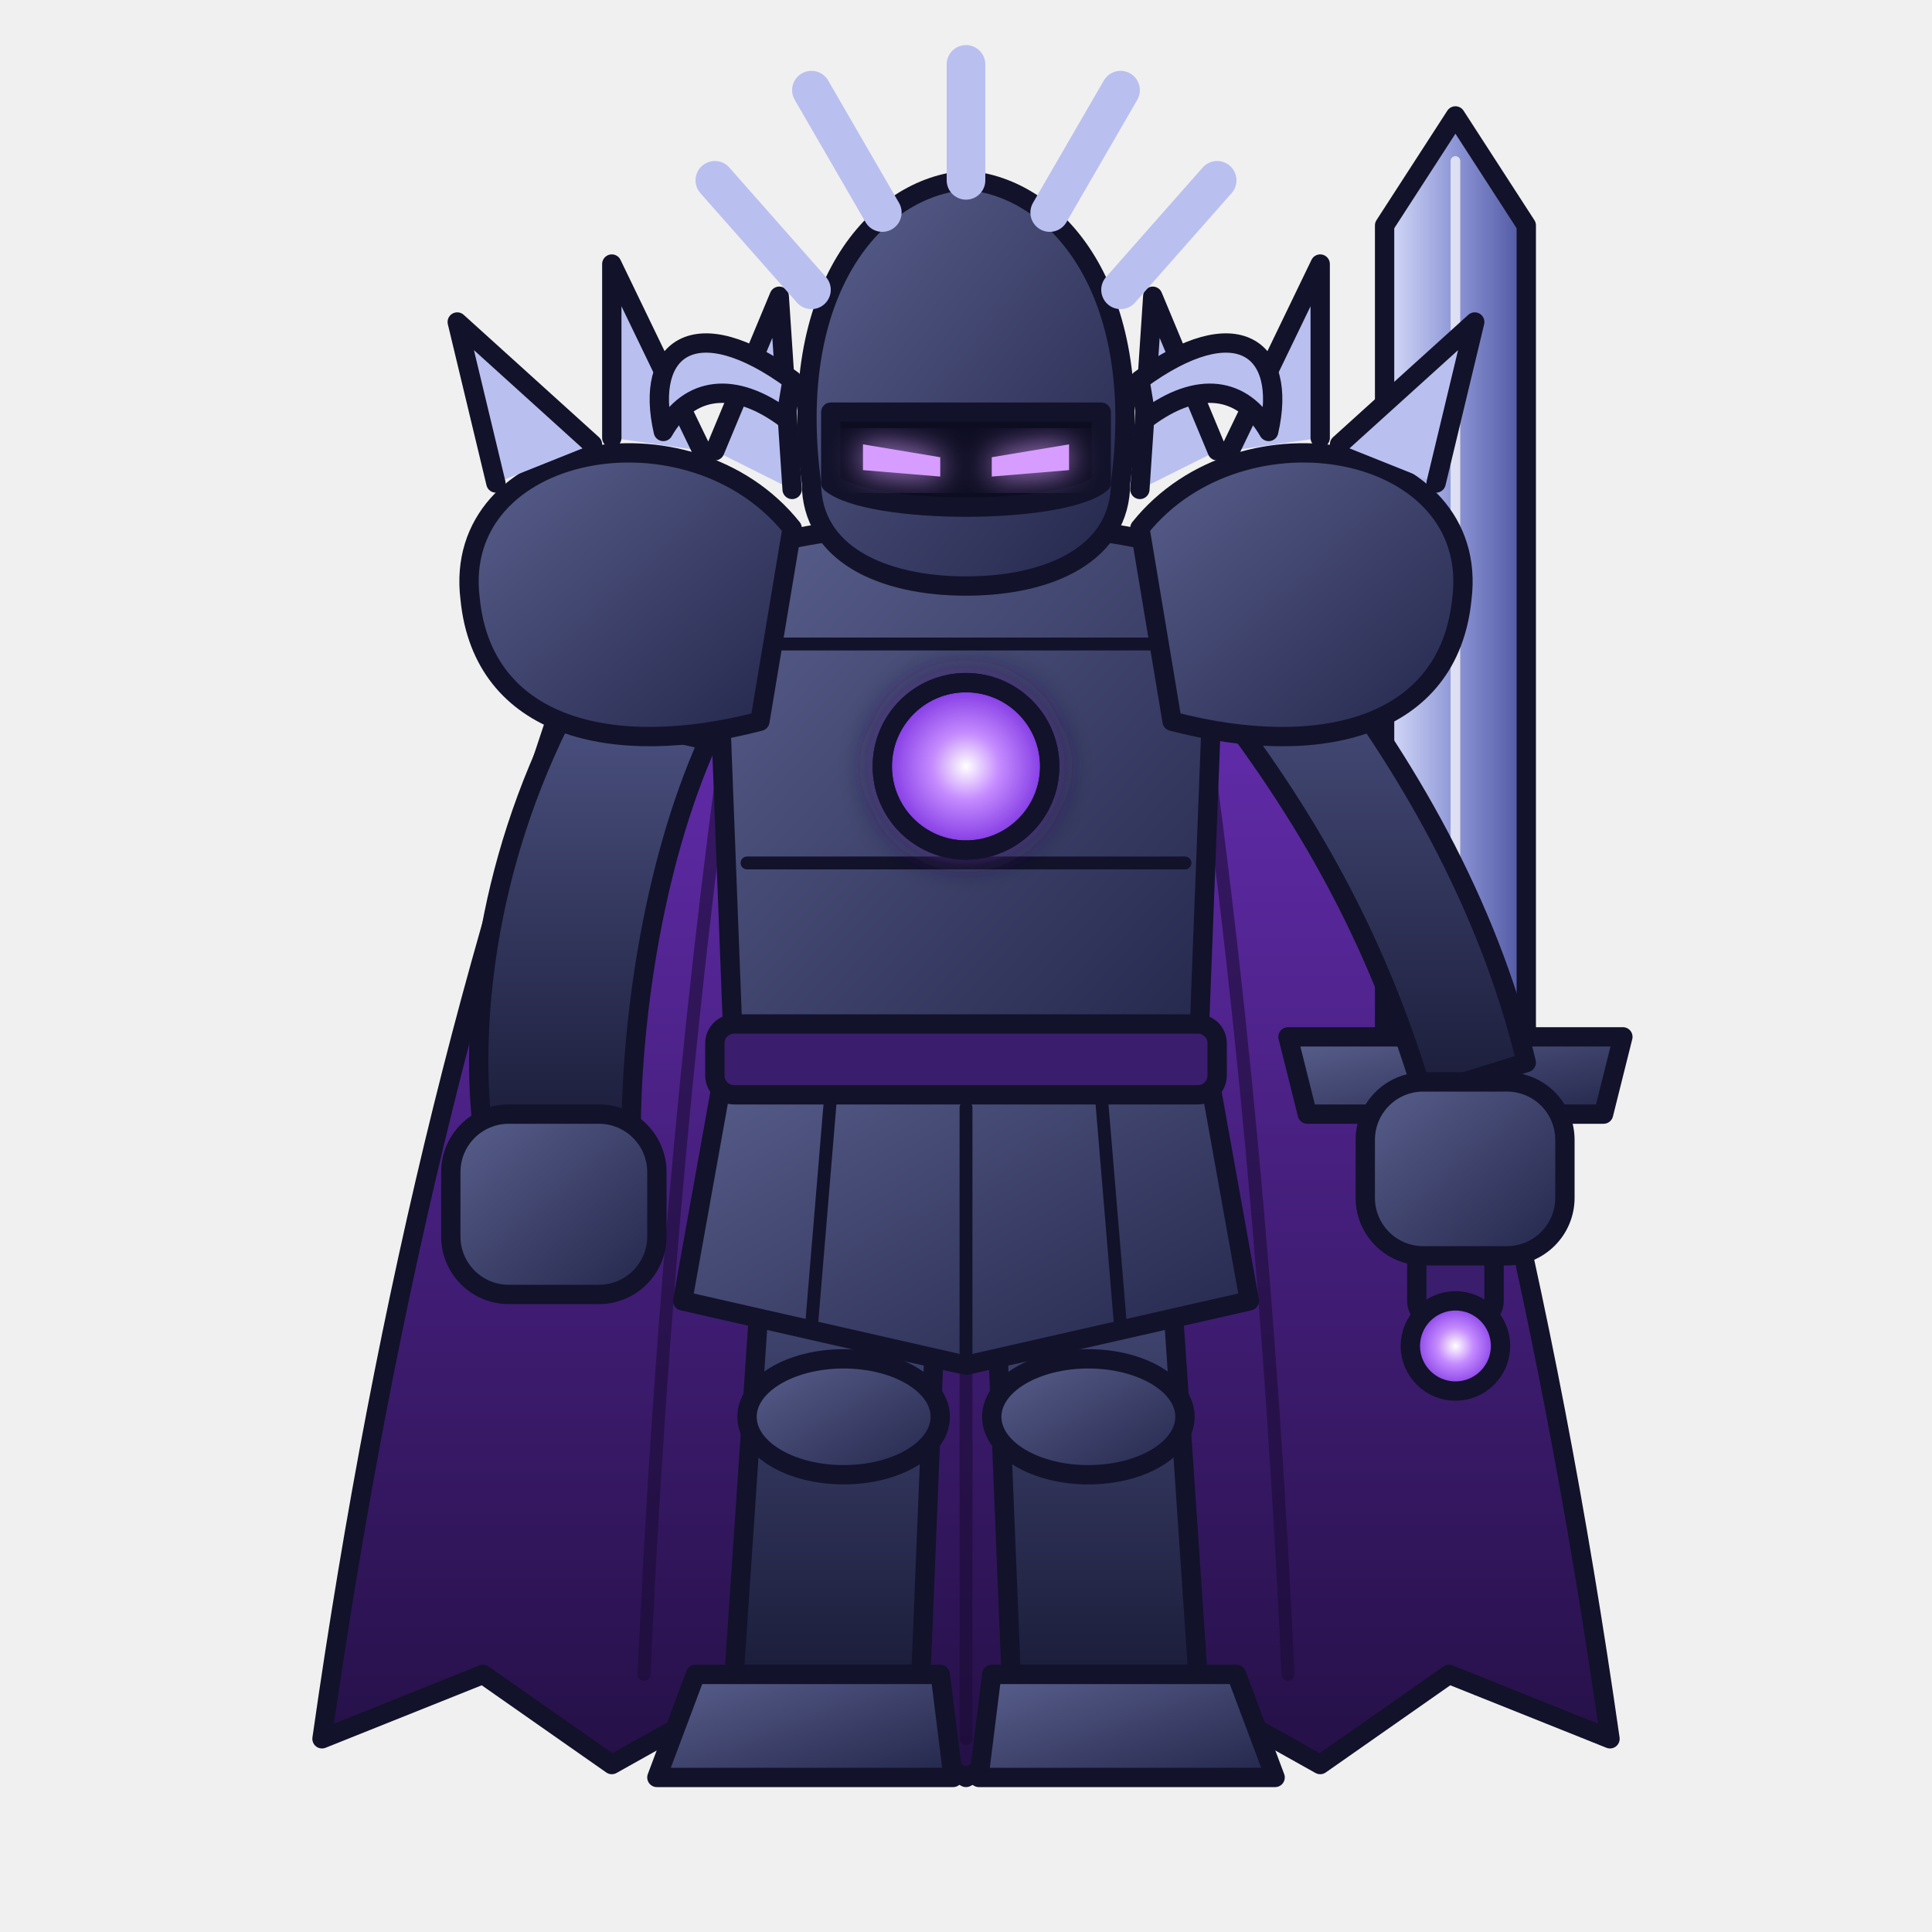
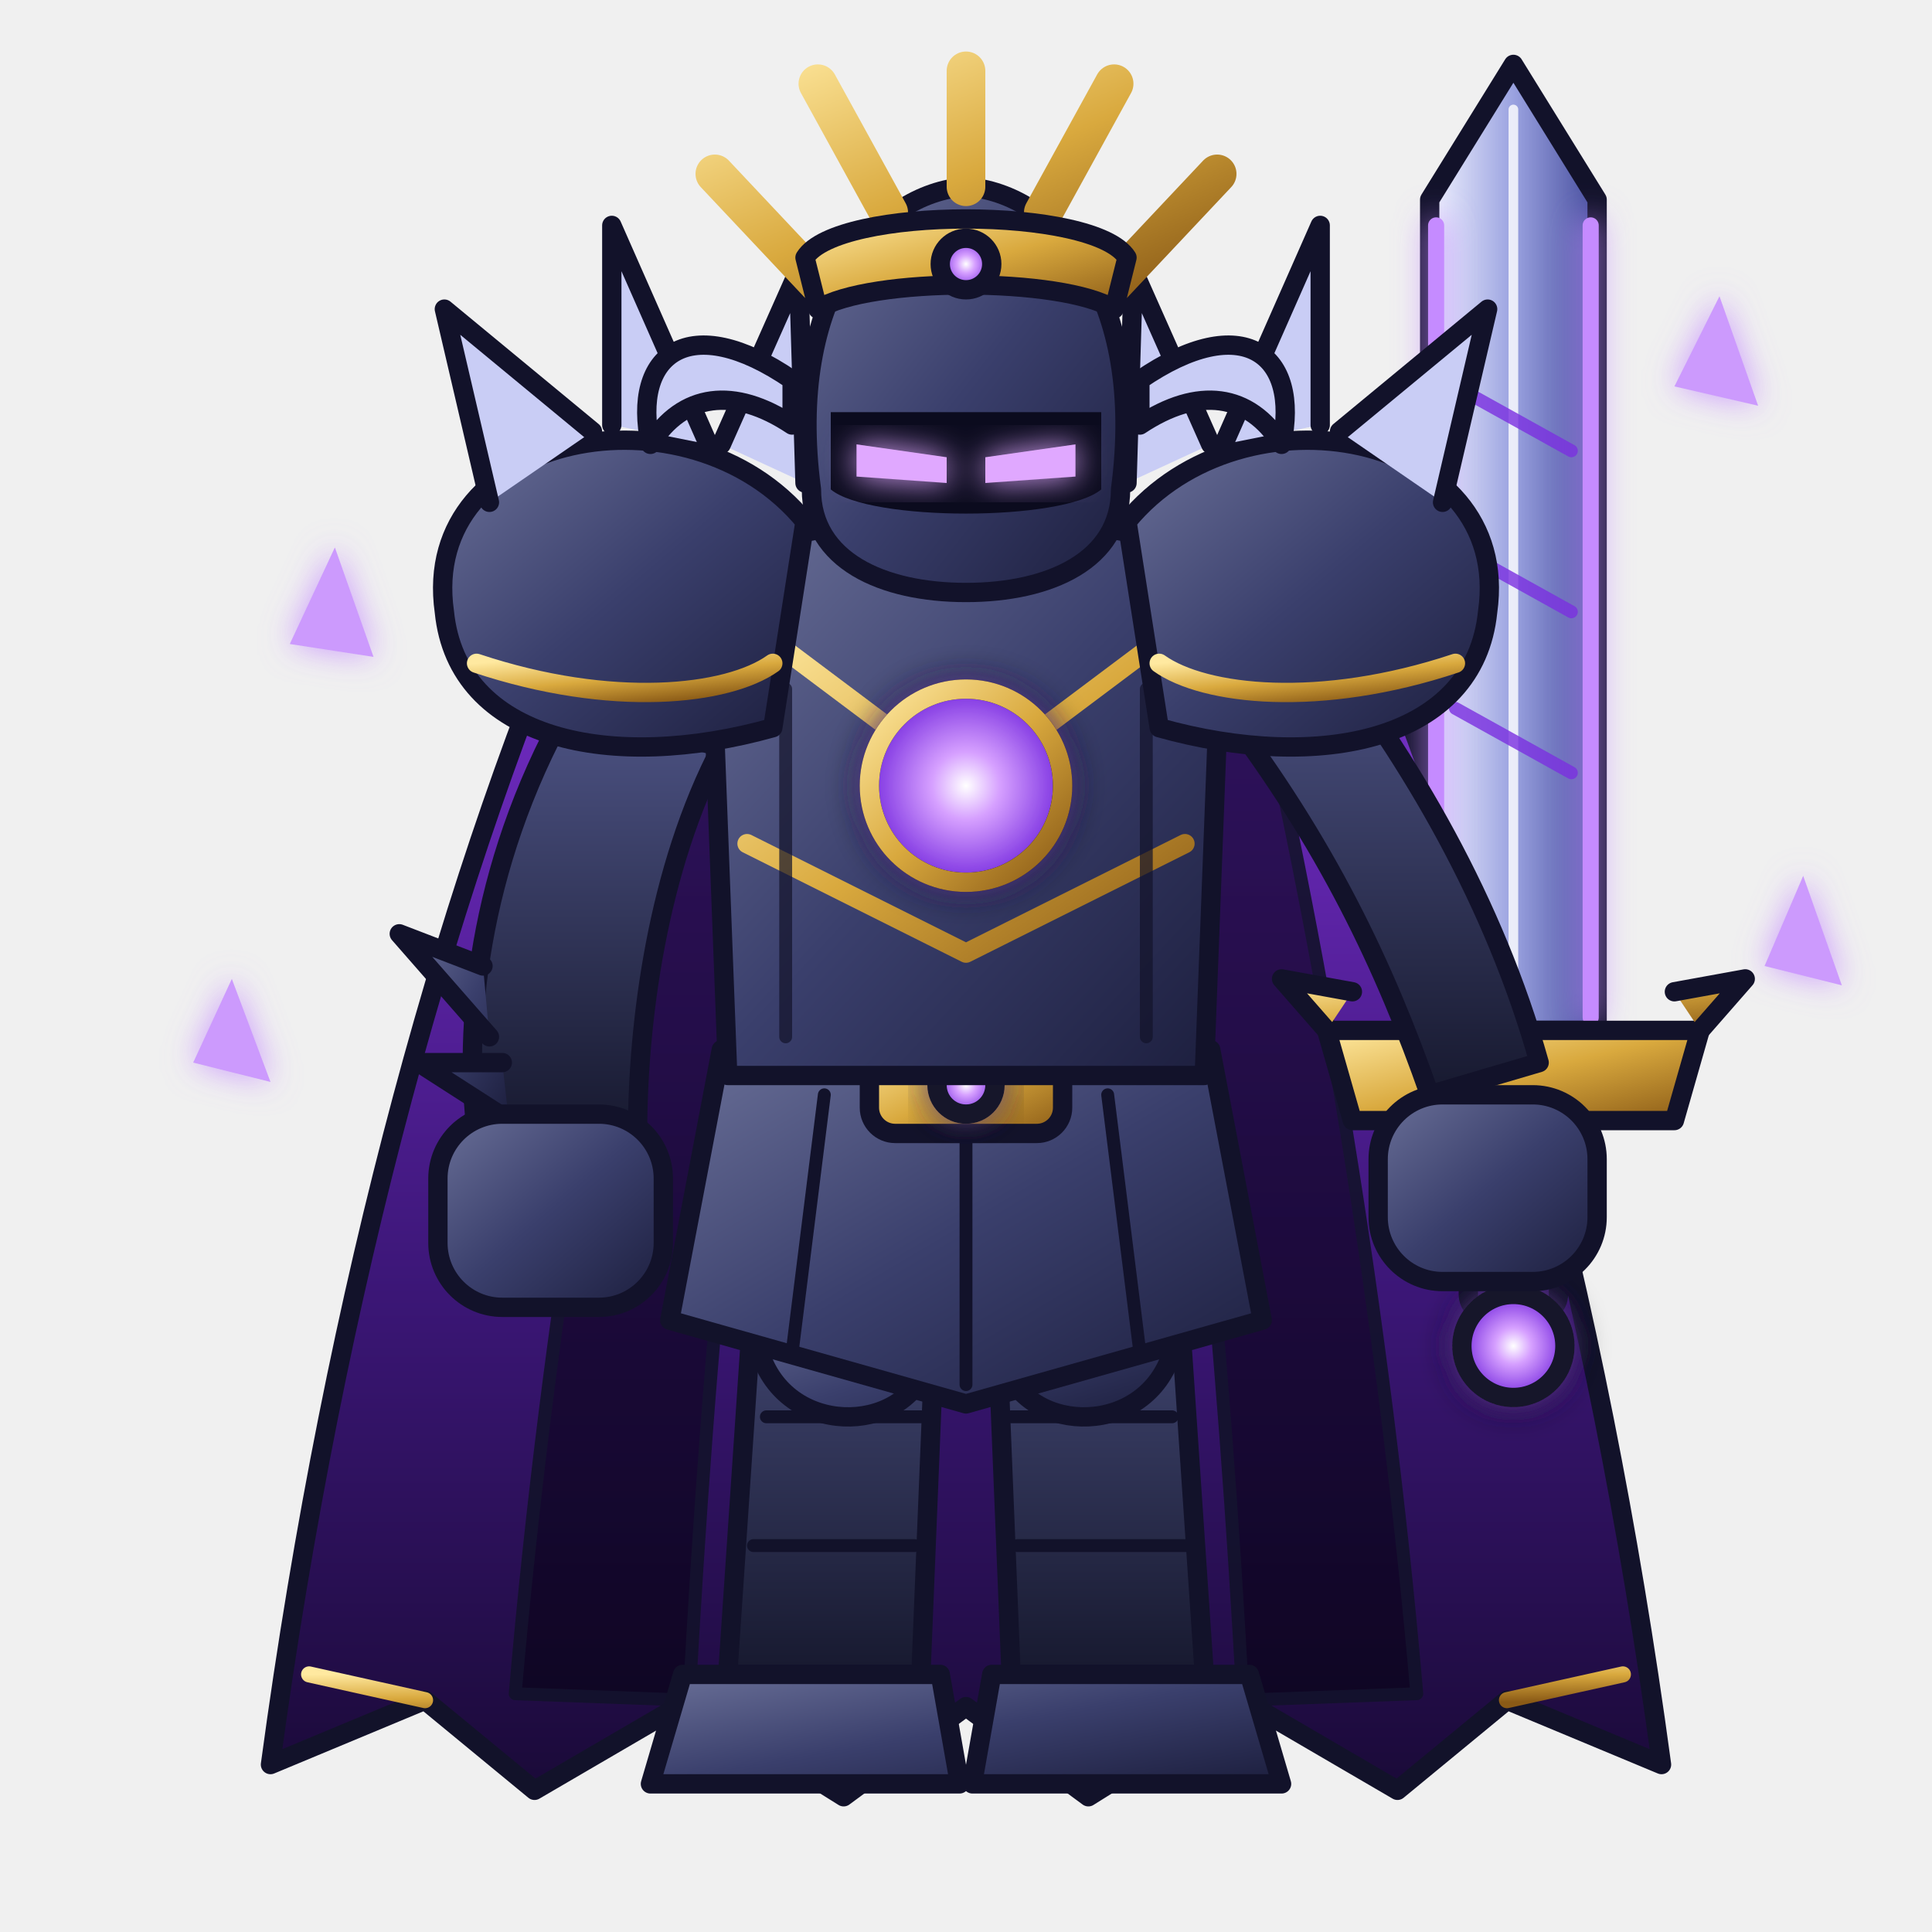
<svg xmlns="http://www.w3.org/2000/svg" viewBox="0 0 600 600">
  <defs>
    <linearGradient id="steel" x1="0" y1="0" x2="1" y2="1">
-       <stop offset="0" stop-color="#5a608e" />
-       <stop offset="1" stop-color="#23264a" />
+       <stop offset="0" stop-color="#6a7098" />
+       <stop offset=".5" stop-color="#3a3f6c" />
+       <stop offset="1" stop-color="#1c1e3d" />
    </linearGradient>
    <linearGradient id="steel2" x1="0" y1="0" x2="0" y2="1">
-       <stop offset="0" stop-color="#4b5180" />
-       <stop offset="1" stop-color="#1b1d3a" />
+       <stop offset="0" stop-color="#4d5384" />
+       <stop offset="1" stop-color="#17192f" />
+     </linearGradient>
+     <linearGradient id="gold" x1="0" y1="0" x2="1" y2="1">
+       <stop offset="0" stop-color="#ffe9a0" />
+       <stop offset=".5" stop-color="#d9a93e" />
+       <stop offset="1" stop-color="#8a5a16" />
    </linearGradient>
    <linearGradient id="cape" x1="0" y1="0" x2="0" y2="1">
-       <stop offset="0" stop-color="#6a2fb8" />
-       <stop offset="1" stop-color="#241046" />
+       <stop offset="0" stop-color="#7a2fd0" />
+       <stop offset=".6" stop-color="#3b1676" />
+       <stop offset="1" stop-color="#1a0a38" />
+     </linearGradient>
+     <linearGradient id="capein" x1="0" y1="0" x2="0" y2="1">
+       <stop offset="0" stop-color="#2a0f55" />
+       <stop offset="1" stop-color="#0d0520" />
    </linearGradient>
    <linearGradient id="blade" x1="0" y1="0" x2="1" y2="0">
-       <stop offset="0" stop-color="#d9defa" />
-       <stop offset=".5" stop-color="#8d96d6" />
-       <stop offset="1" stop-color="#4d54a0" />
+       <stop offset="0" stop-color="#f1f3ff" />
+       <stop offset=".5" stop-color="#9aa2e0" />
+       <stop offset="1" stop-color="#454c9c" />
    </linearGradient>
    <radialGradient id="gem">
      <stop offset="0" stop-color="#fff" />
-       <stop offset=".4" stop-color="#c58bff" />
+       <stop offset=".35" stop-color="#d6a0ff" />
      <stop offset="1" stop-color="#7a2fe0" />
    </radialGradient>
    <filter id="glow" x="-50%" y="-50%" width="200%" height="200%">
      <feGaussianBlur stdDeviation="5" result="b" />
      <feMerge>
        <feMergeNode in="b" />
        <feMergeNode in="SourceGraphic" />
      </feMerge>
    </filter>
  </defs>
+   <g fill="#c58bff" opacity=".85" filter="url(#glow)" stroke="none">
+     <path d="M90 200 L104 170 L116 204 Z M60 330 L72 304 L84 336 Z M520 120 L534 92 L546 126 Z M548 300 L560 272 L572 306 Z M120 450 L130 424 L142 454 Z" />
+   </g>
  <g stroke="#12122a" stroke-width="6" stroke-linejoin="round" stroke-linecap="round">
-     <path d="M190 175 C150 280 120 400 100 540 L150 520 L190 548 L240 520 L300 552 L360 520 L410 548 L450 520 L500 540 C480 400 450 280 410 175 Z" fill="url(#cape)" />
-     <path d="M230 200 C215 300 205 410 200 520 M300 210 L300 540 M370 200 C385 300 395 410 400 520" fill="none" stroke="#1a0b36" stroke-width="4" opacity=".6" />
-     <path d="M452 36 L474 70 L474 322 L430 322 L430 70 Z" fill="url(#blade)" />
-     <path d="M452 50 L452 320" stroke="#fff" stroke-width="3" opacity=".7" fill="none" />
-     <path d="M430 76 L430 318" stroke="#b86bff" stroke-width="5" filter="url(#glow)" fill="none" />
-     <path d="M400 322 L504 322 L498 346 L406 346 Z" fill="url(#steel)" />
-     <rect x="440" y="346" width="24" height="64" rx="6" fill="#3a1d6c" />
-     <circle cx="452" cy="418" r="14" fill="url(#gem)" />
-     <path d="M238 372 L292 372 L286 520 L228 520 Z" fill="url(#steel2)" />
-     <path d="M308 372 L362 372 L372 520 L314 520 Z" fill="url(#steel2)" />
-     <path d="M216 520 L292 520 L296 552 L204 552 Z" fill="url(#steel)" />
-     <path d="M308 520 L384 520 L396 552 L304 552 Z" fill="url(#steel)" />
-     <ellipse cx="262" cy="440" rx="30" ry="18" fill="url(#steel)" />
-     <ellipse cx="338" cy="440" rx="30" ry="18" fill="url(#steel)" />
-     <path d="M226 326 L374 326 L388 404 L300 424 L212 404 Z" fill="url(#steel)" />
-     <path d="M258 340 L252 412 M300 344 L300 420 M342 340 L348 412" fill="none" stroke="#12122a" stroke-width="4" />
-     <path d="M176 220 C150 270 146 320 150 352 L196 352 C196 320 202 270 220 230 Z" fill="url(#steel2)" />
-     <rect x="140" y="346" width="64" height="56" rx="18" fill="url(#steel)" />
-     <path d="M222 176 C248 158 352 158 378 176 L372 332 L228 332 Z" fill="url(#steel)" />
-     <path d="M236 200 L364 200 M232 268 L368 268" fill="none" stroke="#12122a" stroke-width="4" />
-     <circle cx="300" cy="238" r="26" fill="url(#gem)" filter="url(#glow)" />
-     <circle cx="300" cy="238" r="26" fill="none" />
-     <rect x="222" y="318" width="156" height="22" rx="6" fill="#3a1d6c" />
-     <path d="M380 220 C412 262 430 300 442 340 L474 330 C462 280 436 236 408 200 Z" fill="url(#steel2)" />
-     <rect x="424" y="336" width="62" height="54" rx="18" fill="url(#steel)" />
-     <path d="M146 186 C140 138 214 124 246 164 L236 224 C190 236 150 226 146 186 Z" fill="url(#steel)" />
-     <path d="M154 150 L142 100 L184 138 M190 136 L190 82 L218 140 M222 140 L242 92 L246 152" fill="#b9c0f0" />
-     <path d="M454 186 C460 138 386 124 354 164 L364 224 C410 236 450 226 454 186 Z" fill="url(#steel)" />
-     <path d="M446 150 L458 100 L416 138 M410 136 L410 82 L382 140 M378 140 L358 92 L354 152" fill="#b9c0f0" />
-     <path d="M252 150 C244 90 272 58 300 56 C328 58 356 90 348 150 C348 172 326 182 300 182 C274 182 252 172 252 150 Z" fill="url(#steel)" />
-     <path d="M258 128 L342 128 L342 150 C330 160 270 160 258 150 Z" fill="#0d0d22" />
+     <path d="M184 170 C140 270 104 400 84 548 L132 528 L166 556 L214 528 L262 558 L300 530 L338 558 L386 528 L434 556 L468 528 L516 548 C496 400 460 270 416 170 Z" fill="url(#cape)" />
+     <path d="M214 190 C190 290 170 410 160 526 L214 528 C220 420 230 300 252 196 Z M386 190 C410 290 430 410 440 526 L386 528 C380 420 370 300 348 196 Z" fill="url(#capein)" stroke-width="4" opacity=".9" />
+     <path d="M96 520 L132 528 M468 528 L504 520" fill="none" stroke="url(#gold)" stroke-width="5" />
+     <path d="M470 20 L496 62 L496 320 L444 320 L444 62 Z" fill="url(#blade)" />
+     <path d="M470 34 L470 318" stroke="#fff" stroke-width="3" opacity=".8" fill="none" />
+     <path d="M446 70 L446 316 M494 70 L494 316" stroke="#c58bff" stroke-width="5" filter="url(#glow)" fill="none" />
+     <path d="M452 120 L488 140 M452 170 L488 190 M452 220 L488 240" stroke="#7a2fe0" stroke-width="4" fill="none" opacity=".8" />
+     <path d="M412 320 L528 320 L520 348 L420 348 Z" fill="url(#gold)" />
+     <path d="M412 320 L398 304 L420 308 M528 320 L542 304 L520 308" fill="url(#gold)" />
+     <rect x="456" y="348" width="28" height="60" rx="6" fill="#3a1d6c" />
+     <path d="M456 362 L484 362 M456 380 L484 380 M456 396 L484 396" stroke="url(#gold)" stroke-width="3" fill="none" />
+     <circle cx="470" cy="418" r="16" fill="url(#gem)" filter="url(#glow)" />
+     <path d="M236 372 L292 372 L286 520 L226 520 Z" fill="url(#steel2)" />
+     <path d="M308 372 L364 372 L374 520 L314 520 Z" fill="url(#steel2)" />
+     <path d="M242 400 L288 400 M238 440 L286 440 M234 480 L284 480 M312 400 L358 400 M314 440 L364 440 M316 480 L370 480" stroke="#12122a" stroke-width="4" fill="none" />
+     <path d="M212 520 L292 520 L298 554 L202 554 Z M308 520 L388 520 L398 554 L302 554 Z" fill="url(#steel)" />
+     <path d="M212 520 L292 520 M308 520 L388 520" stroke="url(#gold)" stroke-width="6" fill="none" />
+     <path d="M236 420 C228 392 292 392 288 424 C280 446 244 446 236 420 Z M312 424 C308 392 372 392 364 420 C356 446 320 446 312 424 Z" fill="url(#steel)" />
+     <path d="M244 410 L252 392 L262 410 M318 410 L326 392 L336 410" fill="url(#gold)" stroke-width="3" />
+     <path d="M224 326 L376 326 L392 410 L300 436 L208 410 Z" fill="url(#steel)" />
+     <path d="M256 340 L246 420 M300 344 L300 430 M344 340 L354 420" fill="none" stroke="#12122a" stroke-width="4" />
+     <path d="M224 326 L376 326" stroke="url(#gold)" stroke-width="6" fill="none" />
+     <rect x="270" y="322" width="60" height="30" rx="8" fill="url(#gold)" />
+     <circle cx="300" cy="337" r="9" fill="url(#gem)" filter="url(#glow)" />
+     <path d="M176 220 C148 270 144 320 148 352 L198 352 C198 318 204 270 224 232 Z" fill="url(#steel2)" />
+     <path d="M150 300 L124 290 L152 322 M156 330 L130 330 L158 348" fill="url(#steel)" />
+     <rect x="136" y="346" width="70" height="60" rx="20" fill="url(#steel)" />
+     <path d="M136 366 L206 366" stroke="url(#gold)" stroke-width="5" fill="none" />
+     <path d="M220 176 C248 156 352 156 380 176 L374 334 L226 334 Z" fill="url(#steel)" />
+     <path d="M236 196 L300 244 L364 196 M232 262 L300 296 L368 262" fill="none" stroke="url(#gold)" stroke-width="6" />
+     <path d="M244 214 L244 322 M356 214 L356 322" stroke="#12122a" stroke-width="4" fill="none" opacity=".7" />
+     <circle cx="300" cy="244" r="30" fill="url(#gem)" filter="url(#glow)" />
+     <circle cx="300" cy="244" r="30" fill="none" stroke="url(#gold)" stroke-width="6" />
+     <path d="M380 220 C412 262 430 300 444 340 L478 330 C464 280 438 236 410 200 Z" fill="url(#steel2)" />
+     <rect x="428" y="340" width="68" height="58" rx="20" fill="url(#steel)" />
+     <path d="M428 360 L496 360" stroke="url(#gold)" stroke-width="5" fill="none" />
+     <path d="M138 190 C130 134 214 118 250 162 L240 226 C190 240 142 230 138 190 Z" fill="url(#steel)" />
+     <path d="M148 206 C190 220 226 216 240 206" fill="none" stroke="url(#gold)" stroke-width="6" />
+     <path d="M152 156 L138 96 L184 134 M190 132 L190 70 L220 138 M224 138 L248 84 L250 150" fill="#c9cdf5" />
+     <path d="M462 190 C470 134 386 118 350 162 L360 226 C410 240 458 230 462 190 Z" fill="url(#steel)" />
+     <path d="M452 206 C410 220 374 216 360 206" fill="none" stroke="url(#gold)" stroke-width="6" />
+     <path d="M448 156 L462 96 L416 134 M410 132 L410 70 L380 138 M376 138 L352 84 L350 150" fill="#c9cdf5" />
+     <path d="M252 152 C244 92 272 60 300 58 C328 60 356 92 348 152 C348 174 326 184 300 184 C274 184 252 174 252 152 Z" fill="url(#steel)" />
+     <path d="M258 128 L342 128 L342 152 C330 162 270 162 258 152 Z" fill="#0b0b1e" stroke="none" />
    <g filter="url(#glow)">
-       <path d="M268 138 L292 142 L292 148 L268 146 Z M332 138 L308 142 L308 148 L332 146 Z" fill="#d79cff" stroke="none" />
+       <path d="M266 138 L294 142 L294 150 L266 148 Z M334 138 L306 142 L306 150 L334 148 Z" fill="#e0a8ff" stroke="none" />
    </g>
-     <path d="M300 56 L300 20 M274 66 L252 28 M326 66 L348 28 M252 90 L222 56 M348 90 L378 56" fill="none" stroke="#b9c0f0" stroke-width="12" />
-     <path d="M246 118 C216 96 200 108 206 134 C214 120 228 118 244 130 Z M354 118 C384 96 400 108 394 134 C386 120 372 118 356 130 Z" fill="#b9c0f0" />
+     <path d="M300 58 L300 22 M276 66 L254 26 M324 66 L346 26 M254 88 L222 54 M346 88 L378 54" fill="none" stroke="url(#gold)" stroke-width="12" />
+     <path d="M250 80 C260 64 340 64 350 80 L346 96 C330 86 270 86 254 96 Z" fill="url(#gold)" />
+     <circle cx="300" cy="82" r="8" fill="url(#gem)" />
+     <path d="M246 118 C214 96 196 110 202 138 C212 122 228 120 246 132 Z M354 118 C386 96 404 110 398 138 C388 122 372 120 354 132 Z" fill="#c9cdf5" />
  </g>
</svg>
